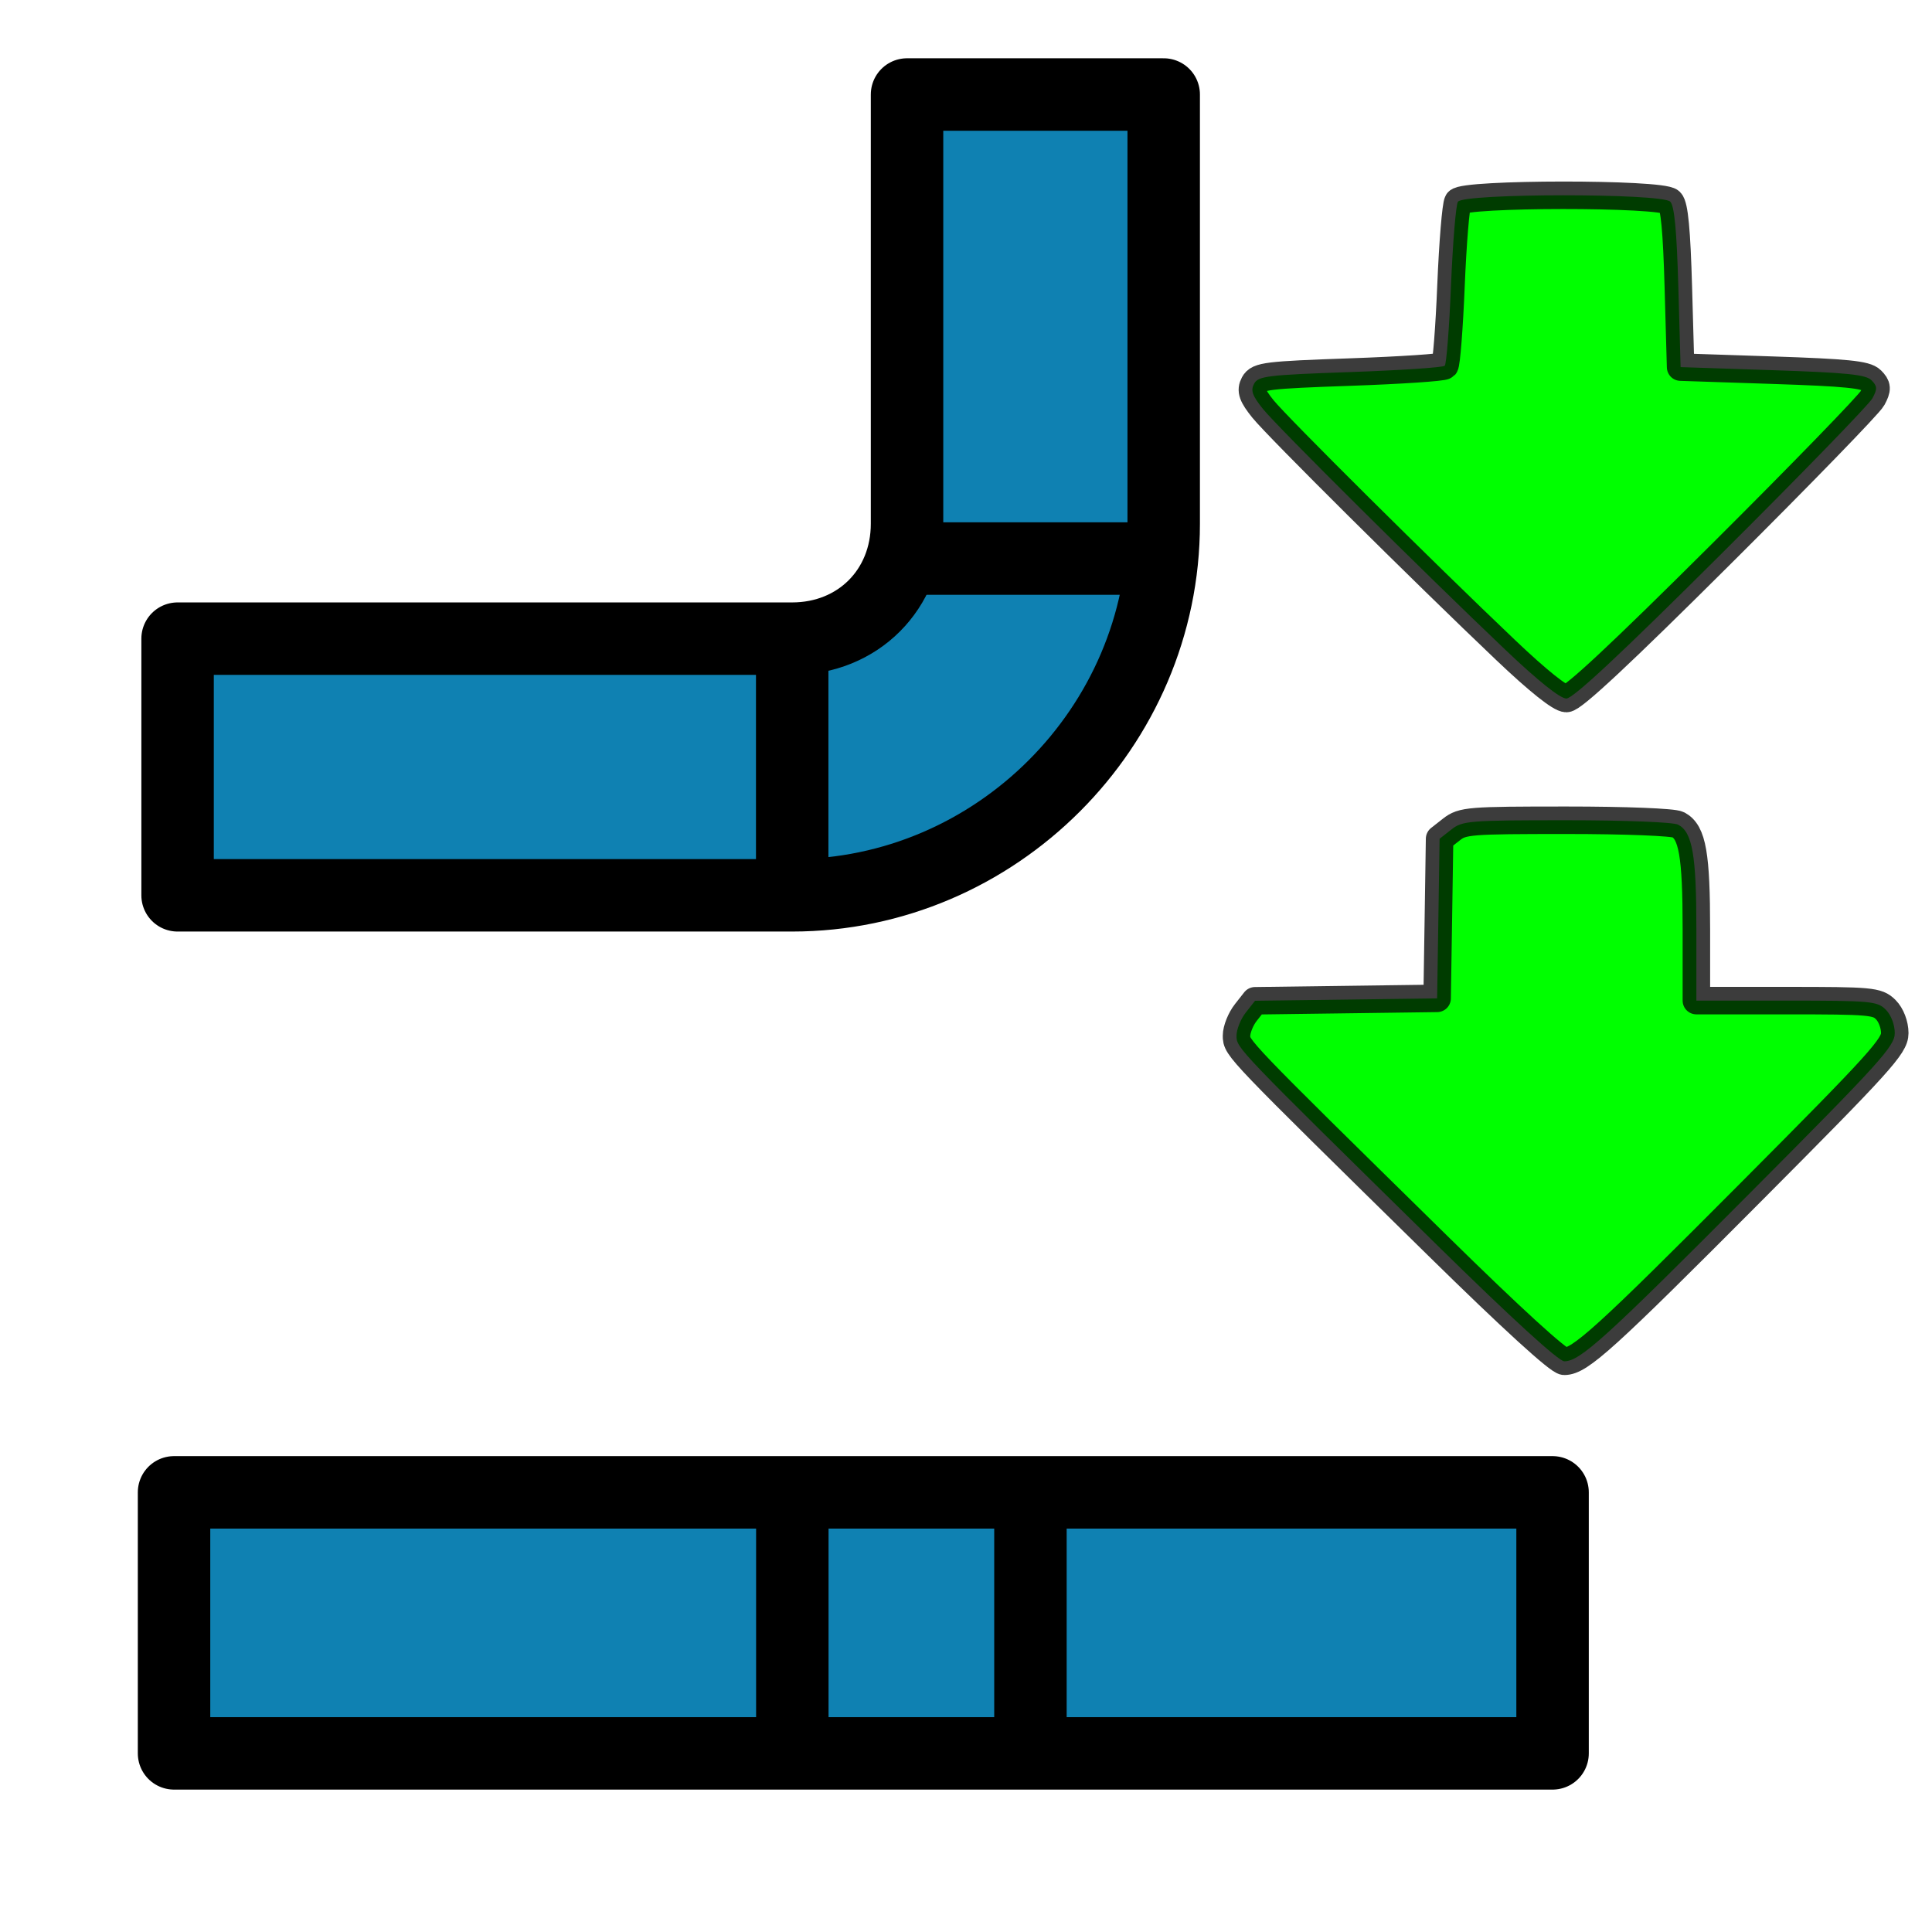
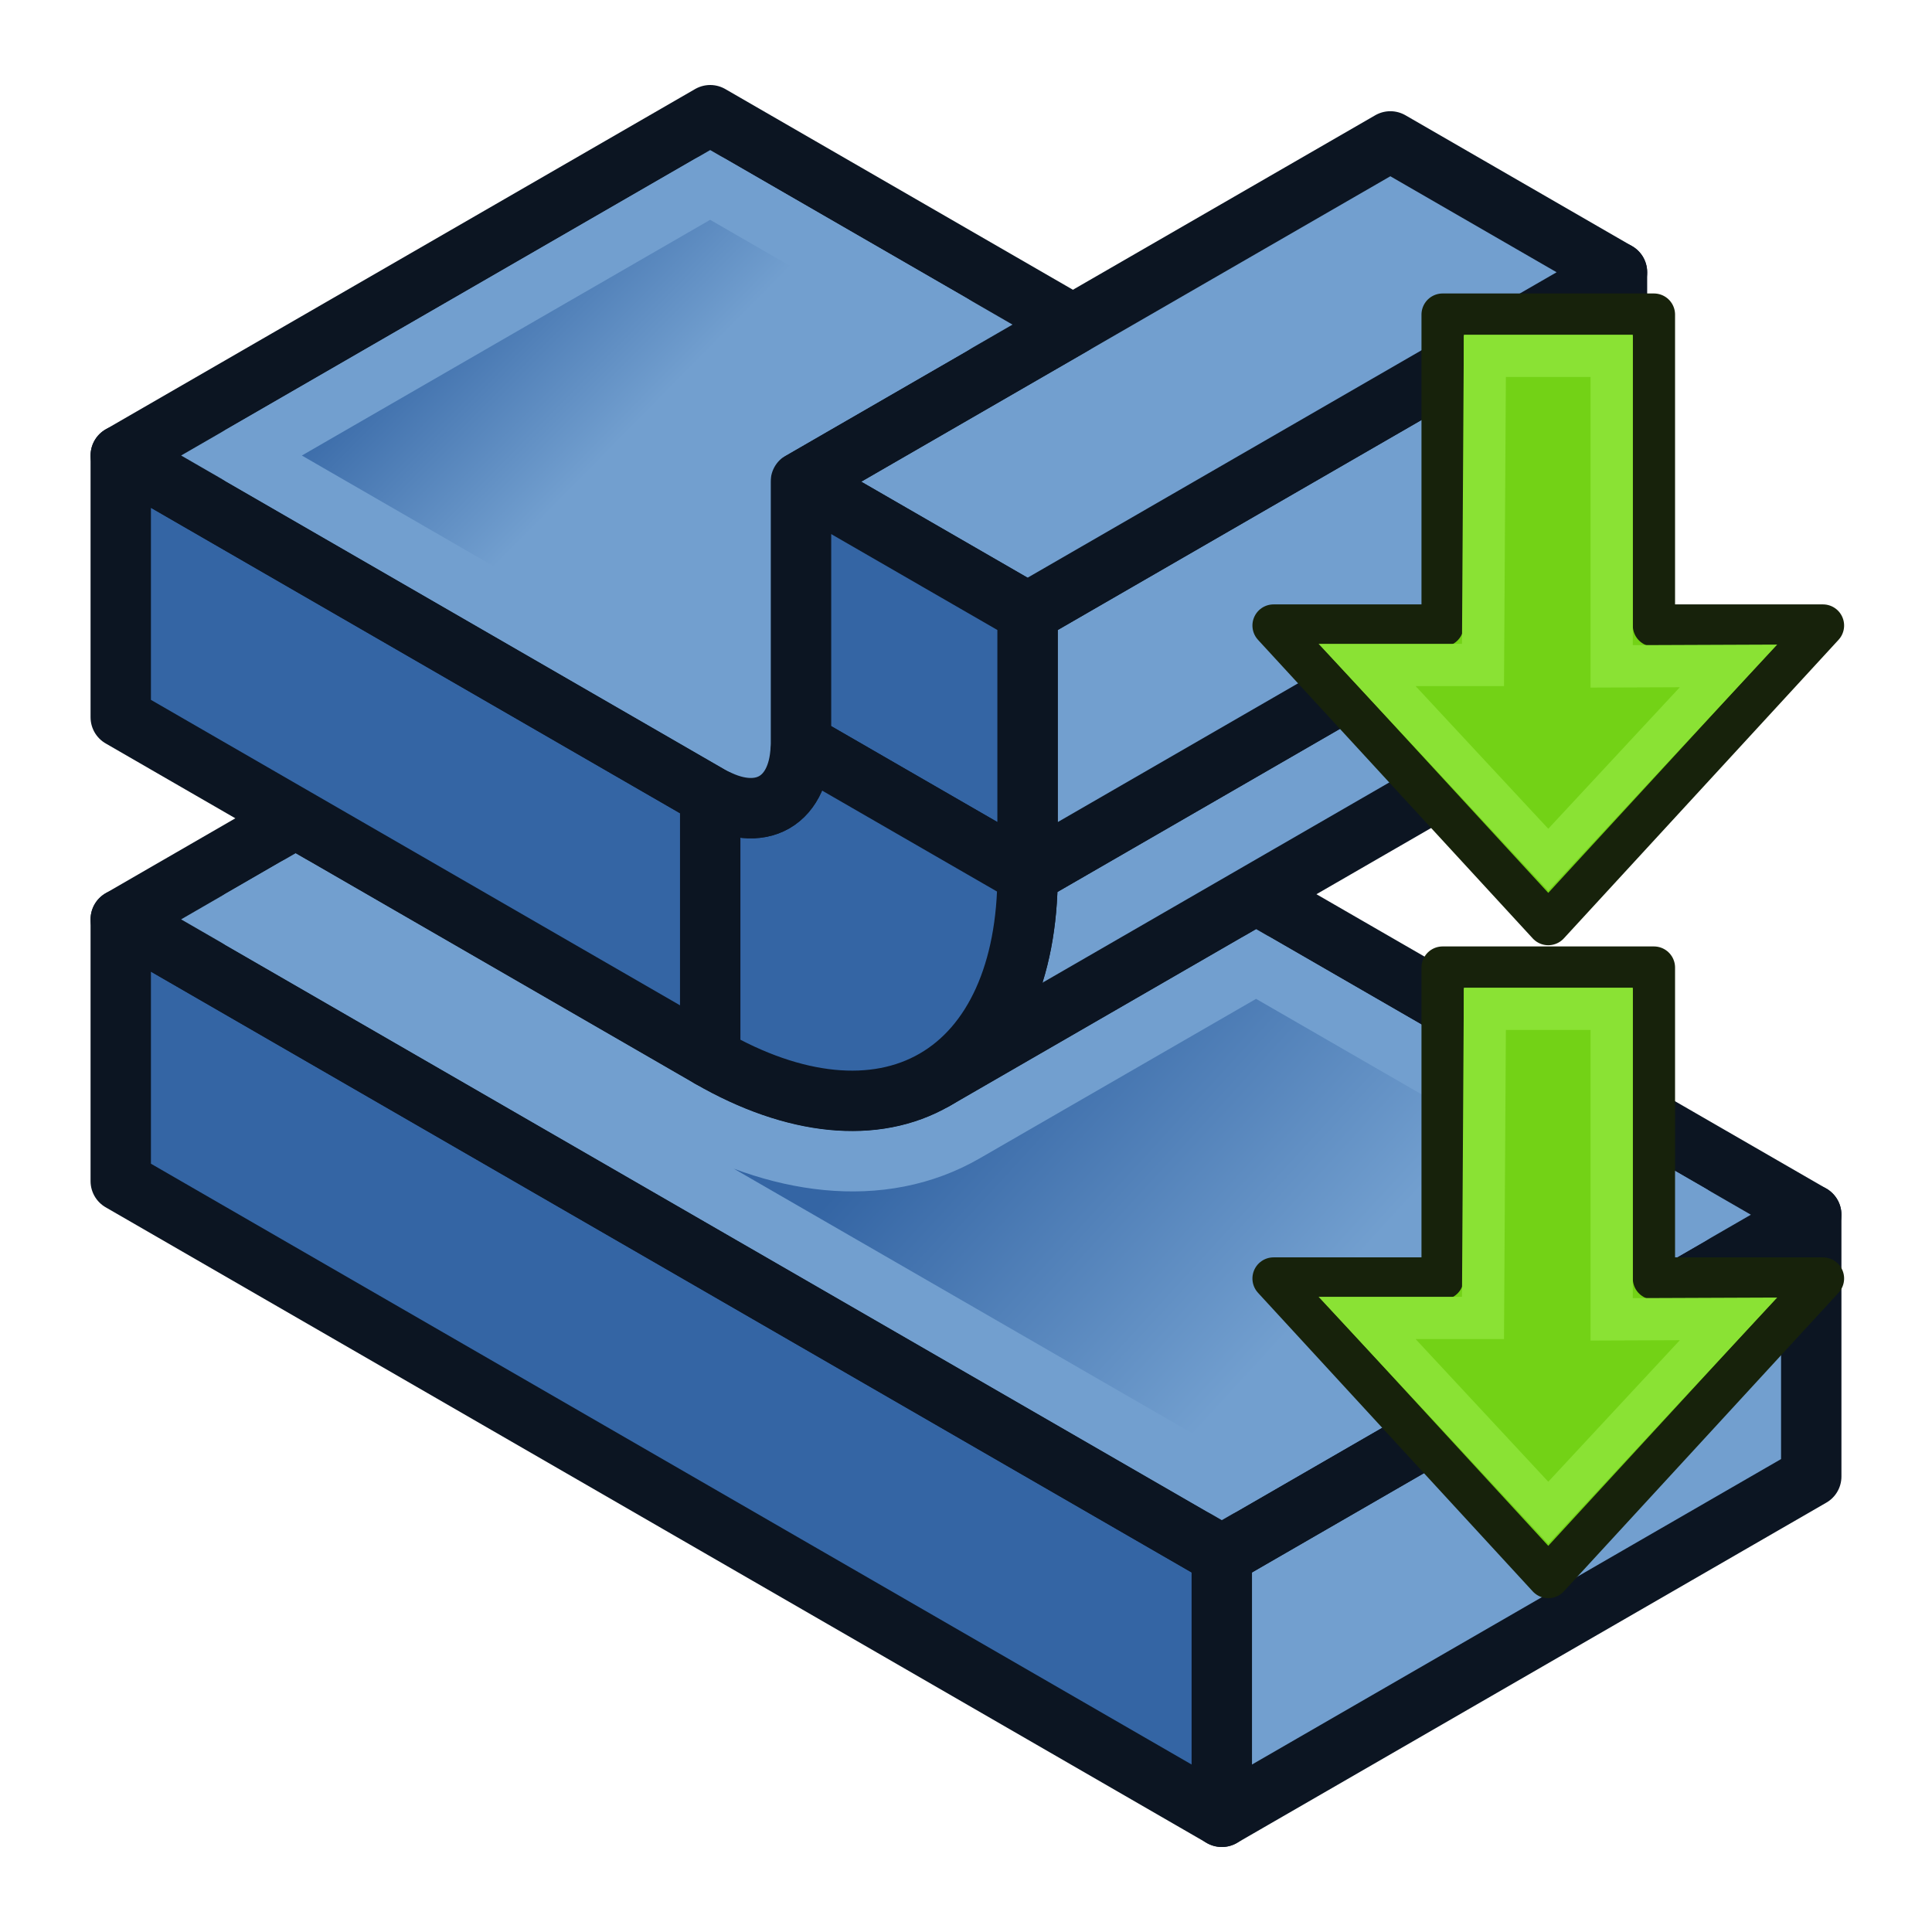
- <svg xmlns="http://www.w3.org/2000/svg" xmlns:xlink="http://www.w3.org/1999/xlink" width="48" height="48" viewBox="0 0 48 48" id="svg2" version="1.1">
-   <defs id="defs4">
-     <marker style="overflow:visible" id="Arrow1Lstart" refX="0" refY="0" orient="auto">
-       <path transform="matrix(0.8,0,0,0.8,10,0)" style="fill-rule:evenodd;stroke:#000000;stroke-width:1pt" d="M 0,0 5,-5 -12.5,0 5,5 0,0 Z" id="path3760" />
-     </marker>
-     <linearGradient id="linearGradient7597">
-       <stop id="stop7599" offset="0" style="stop-color:#000003;stop-opacity:1;" />
-       <stop id="stop7601" offset="1" style="stop-color:#000003;stop-opacity:0;" />
+ <svg xmlns="http://www.w3.org/2000/svg" xmlns:xlink="http://www.w3.org/1999/xlink" width="64" height="64" id="svg2869" version="1.1" viewBox="0 0 64 64">
+   <defs id="defs2871">
+     <linearGradient id="linearGradient5">
+       <stop style="stop-color:#ef2929;stop-opacity:1;" offset="0" id="stop19" />
+       <stop style="stop-color:#ef2929;stop-opacity:0;" offset="1" id="stop20" />
    </linearGradient>
-     <marker style="overflow:visible" id="Arrow1Lstart-0" refX="0" refY="0" orient="auto">
-       <path transform="matrix(0.8,0,0,0.8,10,0)" style="fill-rule:evenodd;stroke:#000000;stroke-width:1pt" d="M 0,0 5,-5 -12.5,0 5,5 0,0 Z" id="path3995" />
-     </marker>
-     <marker style="overflow:visible" id="Arrow1Send" refX="0" refY="0" orient="auto">
-       <path transform="matrix(-0.2,0,0,-0.2,-1.2,0)" style="fill-rule:evenodd;stroke:#000000;stroke-width:1pt" d="M 0,0 5,-5 -12.5,0 5,5 0,0 Z" id="path4010" />
-     </marker>
-     <marker style="overflow:visible" id="Arrow1Sstart" refX="0" refY="0" orient="auto">
-       <path transform="matrix(0.2,0,0,0.2,1.2,0)" style="fill-rule:evenodd;stroke:#000000;stroke-width:1pt" d="M 0,0 5,-5 -12.5,0 5,5 0,0 Z" id="path4007" />
-     </marker>
-     <marker style="overflow:visible" id="Arrow2Sstart" refX="0" refY="0" orient="auto">
-       <path transform="matrix(0.3,0,0,0.3,-0.69,0)" d="M 8.719,4.034 -2.207,0.016 8.719,-4.002 c -1.745,2.372 -1.735,5.617 -6e-7,8.035 z" style="fill-rule:evenodd;stroke-width:0.625;stroke-linejoin:round" id="path4025" />
-     </marker>
-     <marker style="overflow:visible" id="TriangleOutL" refX="0" refY="0" orient="auto">
-       <path transform="scale(0.8,0.8)" style="fill-rule:evenodd;stroke:#000000;stroke-width:1pt" d="m 5.77,0 -8.65,5 0,-10 8.65,5 z" id="path4137" />
-     </marker>
-     <marker style="overflow:visible" id="DiamondLend" refX="0" refY="0" orient="auto">
-       <path transform="matrix(0.8,0,0,0.8,-5.6,0)" style="fill-rule:evenodd;stroke:#000000;stroke-width:1pt" d="M 0,-7.071 -7.071,0 0,7.071 7.071,0 0,-7.071 Z" id="path4092" />
-     </marker>
-     <marker style="overflow:visible" id="DiamondLstart" refX="0" refY="0" orient="auto">
-       <path transform="matrix(0.8,0,0,0.8,5.6,0)" style="fill-rule:evenodd;stroke:#000000;stroke-width:1pt" d="M 0,-7.071 -7.071,0 0,7.071 7.071,0 0,-7.071 Z" id="path4083" />
-     </marker>
-     <marker style="overflow:visible" id="Arrow1Lend" refX="0" refY="0" orient="auto">
-       <path transform="matrix(-0.8,0,0,-0.8,-10,0)" style="fill-rule:evenodd;stroke:#000000;stroke-width:1pt" d="M 0,0 5,-5 -12.5,0 5,5 0,0 Z" id="path3998" />
-     </marker>
-     <linearGradient id="linearGradient3893">
-       <stop id="stop3895" offset="0" style="stop-color:#ffffff;stop-opacity:1;" />
-       <stop id="stop3897" offset="1" style="stop-color:#ffffff;stop-opacity:0;" />
+     <linearGradient id="swatch18">
+       <stop style="stop-color:#ef2929;stop-opacity:1;" offset="0" id="stop18" />
    </linearGradient>
-     <linearGradient gradientUnits="userSpaceOnUse" y2="22.299" x2="34.136" y1="22.299" x1="15.715" id="linearGradient7603" xlink:href="#linearGradient7597" />
-     <linearGradient gradientUnits="userSpaceOnUse" y2="22.299" x2="34.136" y1="22.299" x1="15.715" id="linearGradient4312" xlink:href="#linearGradient7597" />
-     <linearGradient id="linearGradient3847">
-       <stop id="stop3849" offset="0" style="stop-color:#ffffff;stop-opacity:1;" />
-       <stop id="stop3851" offset="1" style="stop-color:#feffc3;stop-opacity:0.992;" />
+     <linearGradient id="swatch15">
+       <stop style="stop-color:#3d0000;stop-opacity:1;" offset="0" id="stop15" />
    </linearGradient>
-     <linearGradient id="linearGradient3831">
-       <stop id="stop3833" offset="0" style="stop-color:#ffffff;stop-opacity:1;" />
-       <stop id="stop3835" offset="1" style="stop-color:#fbffa7;stop-opacity:1;" />
+     <linearGradient id="linearGradient5-1">
+       <stop style="stop-color:#ef2929;stop-opacity:1;" offset="0" id="stop5" />
+       <stop style="stop-color:#ef2929;stop-opacity:0;" offset="1" id="stop6" />
    </linearGradient>
-     <marker style="overflow:visible" id="Arrow1Lstart-6" refX="0" refY="0" orient="auto">
-       <path transform="matrix(0.8,0,0,0.8,10,0)" style="fill-rule:evenodd;stroke:#000000;stroke-width:1pt" d="M 0,0 5,-5 -12.5,0 5,5 0,0 Z" id="path3995-0" />
-     </marker>
-     <marker style="overflow:visible" id="Arrow1Send-5" refX="0" refY="0" orient="auto">
-       <path transform="matrix(-0.2,0,0,-0.2,-1.2,0)" style="fill-rule:evenodd;stroke:#000000;stroke-width:1pt" d="M 0,0 5,-5 -12.5,0 5,5 0,0 Z" id="path4010-6" />
-     </marker>
-     <marker style="overflow:visible" id="Arrow1Sstart-9" refX="0" refY="0" orient="auto">
-       <path transform="matrix(0.2,0,0,0.2,1.2,0)" style="fill-rule:evenodd;stroke:#000000;stroke-width:1pt" d="M 0,0 5,-5 -12.5,0 5,5 0,0 Z" id="path4007-6" />
-     </marker>
-     <marker style="overflow:visible" id="Arrow2Sstart-3" refX="0" refY="0" orient="auto">
-       <path transform="matrix(0.3,0,0,0.3,-0.69,0)" d="M 8.719,4.034 -2.207,0.016 8.719,-4.002 c -1.745,2.372 -1.735,5.617 -6e-7,8.035 z" style="fill-rule:evenodd;stroke-width:0.625;stroke-linejoin:round" id="path4025-0" />
-     </marker>
-     <marker style="overflow:visible" id="TriangleOutL-8" refX="0" refY="0" orient="auto">
-       <path transform="scale(0.8,0.8)" style="fill-rule:evenodd;stroke:#000000;stroke-width:1pt" d="m 5.77,0 -8.65,5 0,-10 8.65,5 z" id="path4137-5" />
-     </marker>
-     <marker style="overflow:visible" id="DiamondLend-2" refX="0" refY="0" orient="auto">
-       <path transform="matrix(0.8,0,0,0.8,-5.6,0)" style="fill-rule:evenodd;stroke:#000000;stroke-width:1pt" d="M 0,-7.071 -7.071,0 0,7.071 7.071,0 0,-7.071 Z" id="path4092-1" />
-     </marker>
-     <marker style="overflow:visible" id="DiamondLstart-2" refX="0" refY="0" orient="auto">
-       <path transform="matrix(0.8,0,0,0.8,5.6,0)" style="fill-rule:evenodd;stroke:#000000;stroke-width:1pt" d="M 0,-7.071 -7.071,0 0,7.071 7.071,0 0,-7.071 Z" id="path4083-6" />
-     </marker>
-     <marker style="overflow:visible" id="Arrow1Lend-1" refX="0" refY="0" orient="auto">
-       <path transform="matrix(-0.8,0,0,-0.8,-10,0)" style="fill-rule:evenodd;stroke:#000000;stroke-width:1pt" d="M 0,0 5,-5 -12.5,0 5,5 0,0 Z" id="path3998-3" />
-     </marker>
-     <linearGradient gradientUnits="userSpaceOnUse" y2="22.299" x2="34.136" y1="22.299" x1="15.715" id="linearGradient4383" xlink:href="#linearGradient7597" />
-     <linearGradient gradientUnits="userSpaceOnUse" y2="16.598" x2="32.01" y1="16.598" x1="0.03" id="linearGradient3853" xlink:href="#linearGradient3847" />
-     <marker style="overflow:visible" id="Arrow1Lstart-8" refX="0" refY="0" orient="auto">
-       <path transform="matrix(0.8,0,0,0.8,10,0)" style="fill-rule:evenodd;stroke:#000000;stroke-width:1pt" d="M 0,0 5,-5 -12.5,0 5,5 0,0 Z" id="path3995-4" />
-     </marker>
-     <marker style="overflow:visible" id="Arrow1Send-1" refX="0" refY="0" orient="auto">
-       <path transform="matrix(-0.2,0,0,-0.2,-1.2,0)" style="fill-rule:evenodd;stroke:#000000;stroke-width:1pt" d="M 0,0 5,-5 -12.5,0 5,5 0,0 Z" id="path4010-5" />
-     </marker>
-     <marker style="overflow:visible" id="Arrow1Sstart-4" refX="0" refY="0" orient="auto">
-       <path transform="matrix(0.2,0,0,0.2,1.2,0)" style="fill-rule:evenodd;stroke:#000000;stroke-width:1pt" d="M 0,0 5,-5 -12.5,0 5,5 0,0 Z" id="path4007-2" />
-     </marker>
-     <marker style="overflow:visible" id="Arrow2Sstart-1" refX="0" refY="0" orient="auto">
-       <path transform="matrix(0.3,0,0,0.3,-0.69,0)" d="M 8.719,4.034 -2.207,0.016 8.719,-4.002 c -1.745,2.372 -1.735,5.617 -6e-7,8.035 z" style="fill-rule:evenodd;stroke-width:0.625;stroke-linejoin:round" id="path4025-9" />
-     </marker>
-     <marker style="overflow:visible" id="TriangleOutL-9" refX="0" refY="0" orient="auto">
-       <path transform="scale(0.8,0.8)" style="fill-rule:evenodd;stroke:#000000;stroke-width:1pt" d="m 5.77,0 -8.65,5 0,-10 8.65,5 z" id="path4137-7" />
-     </marker>
-     <marker style="overflow:visible" id="DiamondLend-27" refX="0" refY="0" orient="auto">
-       <path transform="matrix(0.8,0,0,0.8,-5.6,0)" style="fill-rule:evenodd;stroke:#000000;stroke-width:1pt" d="M 0,-7.071 -7.071,0 0,7.071 7.071,0 0,-7.071 Z" id="path4092-14" />
-     </marker>
-     <marker style="overflow:visible" id="DiamondLstart-7" refX="0" refY="0" orient="auto">
-       <path transform="matrix(0.8,0,0,0.8,5.6,0)" style="fill-rule:evenodd;stroke:#000000;stroke-width:1pt" d="M 0,-7.071 -7.071,0 0,7.071 7.071,0 0,-7.071 Z" id="path4083-3" />
-     </marker>
-     <marker style="overflow:visible" id="Arrow1Lend-2" refX="0" refY="0" orient="auto">
-       <path transform="matrix(-0.8,0,0,-0.8,-10,0)" style="fill-rule:evenodd;stroke:#000000;stroke-width:1pt" d="M 0,0 5,-5 -12.5,0 5,5 0,0 Z" id="path3998-8" />
-     </marker>
-     <linearGradient gradientUnits="userSpaceOnUse" y2="22.299" x2="34.136" y1="22.299" x1="15.715" id="linearGradient4542" xlink:href="#linearGradient7597" />
-     <marker style="overflow:visible" id="Arrow1Lstart-2" refX="0" refY="0" orient="auto">
-       <path transform="matrix(0.8,0,0,0.8,10,0)" style="fill-rule:evenodd;stroke:#000000;stroke-width:1pt" d="M 0,0 5,-5 -12.5,0 5,5 0,0 Z" id="path3760-9" />
-     </marker>
-     <marker style="overflow:visible" id="Arrow1Lstart-1" refX="0" refY="0" orient="auto">
-       <path transform="matrix(0.8,0,0,0.8,10,0)" style="fill-rule:evenodd;stroke:#000000;stroke-width:1pt" d="M 0,0 5,-5 -12.5,0 5,5 0,0 Z" id="path3995-5" />
-     </marker>
-     <marker style="overflow:visible" id="Arrow1Send-6" refX="0" refY="0" orient="auto">
-       <path transform="matrix(-0.2,0,0,-0.2,-1.2,0)" style="fill-rule:evenodd;stroke:#000000;stroke-width:1pt" d="M 0,0 5,-5 -12.5,0 5,5 0,0 Z" id="path4010-0" />
-     </marker>
-     <marker style="overflow:visible" id="Arrow1Sstart-8" refX="0" refY="0" orient="auto">
-       <path transform="matrix(0.2,0,0,0.2,1.2,0)" style="fill-rule:evenodd;stroke:#000000;stroke-width:1pt" d="M 0,0 5,-5 -12.5,0 5,5 0,0 Z" id="path4007-3" />
-     </marker>
-     <marker style="overflow:visible" id="Arrow2Sstart-2" refX="0" refY="0" orient="auto">
-       <path transform="matrix(0.3,0,0,0.3,-0.69,0)" d="M 8.719,4.034 -2.207,0.016 8.719,-4.002 c -1.745,2.372 -1.735,5.617 -6e-7,8.035 z" style="fill-rule:evenodd;stroke-width:0.625;stroke-linejoin:round" id="path4025-2" />
-     </marker>
-     <marker style="overflow:visible" id="TriangleOutL-3" refX="0" refY="0" orient="auto">
-       <path transform="scale(0.8,0.8)" style="fill-rule:evenodd;stroke:#000000;stroke-width:1pt" d="m 5.77,0 -8.65,5 0,-10 8.65,5 z" id="path4137-6" />
-     </marker>
-     <marker style="overflow:visible" id="DiamondLend-9" refX="0" refY="0" orient="auto">
-       <path transform="matrix(0.8,0,0,0.8,-5.6,0)" style="fill-rule:evenodd;stroke:#000000;stroke-width:1pt" d="M 0,-7.071 -7.071,0 0,7.071 7.071,0 0,-7.071 Z" id="path4092-8" />
-     </marker>
-     <marker style="overflow:visible" id="DiamondLstart-5" refX="0" refY="0" orient="auto">
-       <path transform="matrix(0.8,0,0,0.8,5.6,0)" style="fill-rule:evenodd;stroke:#000000;stroke-width:1pt" d="M 0,-7.071 -7.071,0 0,7.071 7.071,0 0,-7.071 Z" id="path4083-4" />
-     </marker>
-     <marker style="overflow:visible" id="Arrow1Lend-5" refX="0" refY="0" orient="auto">
-       <path transform="matrix(-0.8,0,0,-0.8,-10,0)" style="fill-rule:evenodd;stroke:#000000;stroke-width:1pt" d="M 0,0 5,-5 -12.5,0 5,5 0,0 Z" id="path3998-6" />
-     </marker>
-     <linearGradient gradientUnits="userSpaceOnUse" y2="22.299" x2="34.136" y1="22.299" x1="15.715" id="linearGradient4922" xlink:href="#linearGradient7597" />
-     <marker style="overflow:visible" id="Arrow1Lstart-7" refX="0" refY="0" orient="auto">
-       <path transform="matrix(0.8,0,0,0.8,10,0)" style="fill-rule:evenodd;stroke:#000000;stroke-width:1pt" d="M 0,0 5,-5 -12.5,0 5,5 0,0 Z" id="path3995-6" />
-     </marker>
-     <marker style="overflow:visible" id="Arrow1Send-66" refX="0" refY="0" orient="auto">
-       <path transform="matrix(-0.2,0,0,-0.2,-1.2,0)" style="fill-rule:evenodd;stroke:#000000;stroke-width:1pt" d="M 0,0 5,-5 -12.5,0 5,5 0,0 Z" id="path4010-1" />
-     </marker>
-     <marker style="overflow:visible" id="Arrow1Sstart-92" refX="0" refY="0" orient="auto">
-       <path transform="matrix(0.2,0,0,0.2,1.2,0)" style="fill-rule:evenodd;stroke:#000000;stroke-width:1pt" d="M 0,0 5,-5 -12.5,0 5,5 0,0 Z" id="path4007-0" />
-     </marker>
-     <marker style="overflow:visible" id="Arrow2Sstart-9" refX="0" refY="0" orient="auto">
-       <path transform="matrix(0.3,0,0,0.3,-0.69,0)" d="M 8.719,4.034 -2.207,0.016 8.719,-4.002 c -1.745,2.372 -1.735,5.617 -6e-7,8.035 z" style="fill-rule:evenodd;stroke-width:0.625;stroke-linejoin:round" id="path4025-4" />
-     </marker>
-     <marker style="overflow:visible" id="TriangleOutL-6" refX="0" refY="0" orient="auto">
-       <path transform="scale(0.8,0.8)" style="fill-rule:evenodd;stroke:#000000;stroke-width:1pt" d="m 5.77,0 -8.65,5 0,-10 8.65,5 z" id="path4137-0" />
-     </marker>
-     <marker style="overflow:visible" id="DiamondLend-0" refX="0" refY="0" orient="auto">
-       <path transform="matrix(0.8,0,0,0.8,-5.6,0)" style="fill-rule:evenodd;stroke:#000000;stroke-width:1pt" d="M 0,-7.071 -7.071,0 0,7.071 7.071,0 0,-7.071 Z" id="path4092-0" />
-     </marker>
-     <marker style="overflow:visible" id="DiamondLstart-54" refX="0" refY="0" orient="auto">
-       <path transform="matrix(0.8,0,0,0.8,5.6,0)" style="fill-rule:evenodd;stroke:#000000;stroke-width:1pt" d="M 0,-7.071 -7.071,0 0,7.071 7.071,0 0,-7.071 Z" id="path4083-9" />
-     </marker>
-     <marker style="overflow:visible" id="Arrow1Lend-3" refX="0" refY="0" orient="auto">
-       <path transform="matrix(-0.8,0,0,-0.8,-10,0)" style="fill-rule:evenodd;stroke:#000000;stroke-width:1pt" d="M 0,0 5,-5 -12.5,0 5,5 0,0 Z" id="path3998-5" />
-     </marker>
-     <linearGradient gradientUnits="userSpaceOnUse" y2="22.299" x2="34.136" y1="22.299" x1="15.715" id="linearGradient5213" xlink:href="#linearGradient7597" />
+     <linearGradient id="linearGradient3836-9">
+       <stop style="stop-color:#a40000;stop-opacity:1" offset="0" id="stop3838-8" />
+       <stop style="stop-color:#ef2929;stop-opacity:1" offset="1" id="stop3840-1" />
+     </linearGradient>
+     <linearGradient id="linearGradient3836-9-3">
+       <stop style="stop-color:#a40000;stop-opacity:1" offset="0" id="stop3838-8-5" />
+       <stop style="stop-color:#ef2929;stop-opacity:1" offset="1" id="stop3840-1-6" />
+     </linearGradient>
+     <linearGradient y2="5" x2="-22" y1="18" x1="-18" gradientUnits="userSpaceOnUse" id="linearGradient3082" xlink:href="#linearGradient3836-9-3" />
+     <linearGradient id="linearGradient3836-9-7">
+       <stop style="stop-color:#a40000;stop-opacity:1" offset="0" id="stop3838-8-0" />
+       <stop style="stop-color:#ef2929;stop-opacity:1" offset="1" id="stop3840-1-9" />
+     </linearGradient>
+     <linearGradient y2="5" x2="-22" y1="18" x1="-18" gradientUnits="userSpaceOnUse" id="linearGradient3082-3" xlink:href="#linearGradient3836-9-7" />
+     <linearGradient xlink:href="#linearGradient3836-9-3" id="linearGradient3801-1-3" gradientUnits="userSpaceOnUse" x1="-18" y1="18" x2="-22" y2="5" gradientTransform="matrix(0.7634244,0,0,0.7575042,-4.596389,2.752564)" />
+     <linearGradient xlink:href="#linearGradient3836-9-3" id="linearGradient3801-1-3-2" gradientUnits="userSpaceOnUse" x1="-18" y1="18" x2="-22" y2="5" gradientTransform="matrix(0.849567,0,0,0.8430139,-2.927337,1.779038)" />
+     <linearGradient xlink:href="#linearGradient3838" id="linearGradient3844" x1="36" y1="1039.362" x2="32" y2="1003.362" gradientUnits="userSpaceOnUse" gradientTransform="translate(2.0563921e-6,-988.3622)" />
+     <linearGradient id="linearGradient3838">
+       <stop style="stop-color:#d3d7cf;stop-opacity:1;" offset="0" id="stop3840" />
+       <stop style="stop-color:#ffffff;stop-opacity:1;" offset="1" id="stop3842" />
+     </linearGradient>
+     <linearGradient xlink:href="#linearGradient3830" id="linearGradient3836" x1="36" y1="1037.362" x2="32" y2="1005.362" gradientUnits="userSpaceOnUse" gradientTransform="translate(2.0563921e-6,-988.3622)" />
+     <linearGradient id="linearGradient3830">
+       <stop style="stop-color:#ffffff;stop-opacity:1;" offset="0" id="stop3832" />
+       <stop style="stop-color:#d3d7cf;stop-opacity:1;" offset="1" id="stop3834" />
+     </linearGradient>
+     <linearGradient x1="10.504" y1="16.487" x2="5.935" y2="1.636" id="linearGradient-1" gradientTransform="scale(0.9999902,1.00001)" gradientUnits="userSpaceOnUse">
+       <stop stop-color="#A40000" offset="0%" id="stop6-9" />
+       <stop stop-color="#EF2929" offset="100%" id="stop8" />
+     </linearGradient>
+     <linearGradient xlink:href="#linearGradient3815" id="linearGradient3856" gradientUnits="userSpaceOnUse" x1="80" y1="58" x2="79" y2="42" />
+     <linearGradient id="linearGradient3815">
+       <stop style="stop-color:#3465a4;stop-opacity:1" offset="0" id="stop3817" />
+       <stop style="stop-color:#729fcf;stop-opacity:1" offset="1" id="stop3819" />
+     </linearGradient>
+     <linearGradient xlink:href="#linearGradient3841" id="linearGradient3858" gradientUnits="userSpaceOnUse" x1="109" y1="51" x2="105" y2="38" />
+     <linearGradient id="linearGradient3841">
+       <stop style="stop-color:#204a87;stop-opacity:1" offset="0" id="stop3843" />
+       <stop style="stop-color:#3465a4;stop-opacity:1" offset="1" id="stop3845" />
+     </linearGradient>
+     <linearGradient y2="5" x2="-22" y1="18" x1="-18" gradientTransform="matrix(0.7711485,0,0,0.7711394,-4.409097,2.585905)" gradientUnits="userSpaceOnUse" id="linearGradient3898" xlink:href="#linearGradient3836-9-3" />
+     <linearGradient xlink:href="#linearGradient3815" id="linearGradient3978" gradientUnits="userSpaceOnUse" x1="-15" y1="37" x2="-19" y2="37" gradientTransform="rotate(135.1886,5.742691,37.96903)" />
+     <linearGradient xlink:href="#linearGradient17" id="linearGradient3898-0" x1="37.429" y1="41.591" x2="24.483" y2="4.91" gradientUnits="userSpaceOnUse" />
+     <linearGradient id="linearGradient17">
+       <stop style="stop-color:#ffffff;stop-opacity:1;" offset="0" id="stop16" />
+       <stop style="stop-color:#ffffff;stop-opacity:0" offset="1" id="stop17" />
+     </linearGradient>
+     <linearGradient xlink:href="#linearGradient17" id="linearGradient3856-9" x1="22.843" y1="4.824" x2="30.784" y2="28.645" gradientUnits="userSpaceOnUse" />
+     <linearGradient id="linearGradient2">
+       <stop style="stop-color:#73d216;stop-opacity:1;" offset="0" id="stop1" />
+       <stop style="stop-color:#8ae234;stop-opacity:1;" offset="1" id="stop2" />
+     </linearGradient>
+     <linearGradient xlink:href="#linearGradient3815" id="linearGradient263" x1="13.763" y1="9.453" x2="19.771" y2="15.38" gradientUnits="userSpaceOnUse" />
+     <linearGradient xlink:href="#linearGradient3815" id="linearGradient265" x1="32.92" y1="33.77" x2="43.405" y2="43.405" gradientUnits="userSpaceOnUse" />
+     <radialGradient xlink:href="#linearGradient2091" id="radialGradient1503" gradientUnits="userSpaceOnUse" gradientTransform="matrix(1,0,0,0.536723,0,16.87306)" cx="24.837" cy="36.421" fx="24.837" fy="36.421" r="15.645" />
+     <linearGradient id="linearGradient2091">
+       <stop style="stop-color:#000000;stop-opacity:1;" offset="0" id="stop2093" />
+       <stop style="stop-color:#000000;stop-opacity:0;" offset="1" id="stop2095" />
+     </linearGradient>
+     <linearGradient xlink:href="#linearGradient2831" id="linearGradient3" gradientUnits="userSpaceOnUse" gradientTransform="matrix(1.370336,0,0,1.358911,0.02150968,-18.21492)" x1="13.479" y1="10.612" x2="15.419" y2="19.115" />
+     <linearGradient id="linearGradient2831">
+       <stop style="stop-color:#3465a4;stop-opacity:1;" offset="0" id="stop2833" />
+       <stop id="stop2855" offset="0.333" style="stop-color:#5b86be;stop-opacity:1;" />
+       <stop style="stop-color:#83a8d8;stop-opacity:0;" offset="1" id="stop2835" />
+     </linearGradient>
+     <linearGradient xlink:href="#linearGradient38" id="linearGradient4" gradientUnits="userSpaceOnUse" gradientTransform="matrix(-1.370336,0,0,-1.358911,64.51294,44.46487)" x1="37.128" y1="29.73" x2="37.065" y2="26.194" />
+     <linearGradient id="linearGradient38">
+       <stop style="stop-color:#3465a4;stop-opacity:1;" offset="0" id="stop38" />
+       <stop style="stop-color:#3465a4;stop-opacity:0;" offset="1" id="stop39" />
+     </linearGradient>
+     <linearGradient xlink:href="#linearGradient3063" id="linearGradient5-2" gradientUnits="userSpaceOnUse" x1="42.703" y1="20.547" x2="26.606" y2="33.634" />
+     <linearGradient id="linearGradient3063">
+       <stop id="stop3065" offset="0" style="stop-color:#729fcf;stop-opacity:1" />
+       <stop id="stop3067" offset="1" style="stop-color:#204a87;stop-opacity:1" />
+     </linearGradient>
+     <linearGradient xlink:href="#linearGradient3057" id="linearGradient3034" gradientUnits="userSpaceOnUse" x1="41.792" y1="20.135" x2="23.706" y2="34.083" />
+     <linearGradient id="linearGradient3057">
+       <stop style="stop-color:#729fcf" offset="0" id="stop3059" />
+       <stop style="stop-color:#3465a4;stop-opacity:1" offset="1" id="stop3061" />
+     </linearGradient>
+     <linearGradient xlink:href="#linearGradient3057" id="linearGradient3034-4" gradientUnits="userSpaceOnUse" x1="26.222" y1="31.126" x2="46.731" y2="21.766" />
  </defs>
-   <g id="layer1" transform="translate(0,-1004.362)">
-     <path style="color:#000000;font-style:normal;font-variant:normal;font-weight:normal;font-stretch:normal;font-size:medium;line-height:normal;font-family:sans-serif;text-indent:0;text-align:start;text-decoration:none;text-decoration-line:none;text-decoration-style:solid;text-decoration-color:#000000;letter-spacing:normal;word-spacing:normal;text-transform:none;direction:ltr;block-progression:tb;writing-mode:lr-tb;baseline-shift:baseline;text-anchor:start;white-space:normal;clip-rule:nonzero;display:inline;overflow:visible;visibility:visible;opacity:1;isolation:auto;mix-blend-mode:normal;color-interpolation:sRGB;color-interpolation-filters:linearRGB;solid-color:#000000;solid-opacity:1;fill:#0079ad;fill-opacity:0.941;fill-rule:evenodd;stroke:#000000;stroke-width:1.8;stroke-linecap:square;stroke-linejoin:round;stroke-miterlimit:4;stroke-dasharray:none;stroke-dashoffset:0;stroke-opacity:1;color-rendering:auto;image-rendering:auto;shape-rendering:auto;text-rendering:auto;enable-background:accumulate" d="m 4.412,1026.606 3.188,0 12.079,0 c 5.06,0 9.233,-4.173 9.233,-9.233 l 0,-7.475 0,-3.188 -6.377,0 0,3.188 0,7.475 c 0,1.637 -1.219,2.856 -2.856,2.856 l -12.079,0 -3.188,0 0,6.377 z" id="rect5477" />
-     <path style="opacity:1;fill:none;fill-opacity:1;fill-rule:evenodd;stroke:#000000;stroke-width:1.8;stroke-linecap:square;stroke-linejoin:round;stroke-miterlimit:4;stroke-dasharray:none;stroke-dashoffset:0;stroke-opacity:1" d="m 28.388,1018.239 -5.402,0" id="path5482" />
-     <path style="opacity:1;fill:none;fill-opacity:1;fill-rule:evenodd;stroke:#000000;stroke-width:1.8;stroke-linecap:square;stroke-linejoin:round;stroke-miterlimit:4;stroke-dasharray:none;stroke-dashoffset:0;stroke-opacity:1" d="m 19.682,1026.008 0,-5.179" id="path5484" />
-     <rect style="opacity:1;fill:#0079ad;fill-opacity:0.941;fill-rule:evenodd;stroke:#000000;stroke-width:1.8;stroke-linecap:round;stroke-linejoin:round;stroke-miterlimit:4;stroke-dasharray:none;stroke-dashoffset:0;stroke-opacity:1" id="rect4259" width="34.249" height="6.485" x="4.324" y="1041.439" ry="0" />
-     <path style="opacity:1;fill:none;fill-opacity:1;fill-rule:evenodd;stroke:#000000;stroke-width:1.8;stroke-linecap:square;stroke-linejoin:round;stroke-miterlimit:4;stroke-dasharray:none;stroke-dashoffset:0;stroke-opacity:1" d="m 19.685,1047.442 0,-5.179" id="path5484-6" />
-     <path style="opacity:1;fill:none;fill-opacity:1;fill-rule:evenodd;stroke:#000000;stroke-width:1.8;stroke-linecap:square;stroke-linejoin:round;stroke-miterlimit:4;stroke-dasharray:none;stroke-dashoffset:0;stroke-opacity:1" d="m 25.601,1047.214 0,-5.179" id="path5484-1" />
-     <path style="fill:#00ff00;fill-opacity:1;stroke:#000000;stroke-width:0.683;stroke-linejoin:round;stroke-miterlimit:10;stroke-dasharray:none;stroke-opacity:0.762" d="M 35.718,30.948 C 30.711,26.03 30.721,26.04 30.721,25.732 30.721,25.577 30.824,25.318 30.951,25.157 L 31.181,24.864 33.443,24.834 35.705,24.804 35.736,22.821 35.766,20.839 36.059,20.609 C 36.335,20.392 36.498,20.379 38.92,20.379 40.382,20.379 41.577,20.426 41.694,20.489 42.048,20.678 42.146,21.241 42.146,23.084 V 24.86 H 44.387 C 46.478,24.86 46.642,24.874 46.851,25.084 46.982,25.215 47.075,25.457 47.075,25.668 47.075,25.99 46.707,26.397 43.518,29.6 39.884,33.251 39.256,33.821 38.865,33.821 38.725,33.821 37.564,32.762 35.718,30.948 Z" id="path1202" transform="translate(0,1004.362)" />
-     <path style="fill:#00ff00;fill-opacity:1;stroke:#000000;stroke-width:0.683;stroke-linejoin:round;stroke-miterlimit:10;stroke-dasharray:none;stroke-opacity:0.762" d="M 37.414,1020.519 C 35.341,1018.548 31.738,1014.969 31.379,1014.524 31.113,1014.193 31.068,1014.064 31.157,1013.897 31.26,1013.705 31.478,1013.678 33.544,1013.606 34.794,1013.562 35.852,1013.492 35.894,1013.449 35.936,1013.406 36.007,1012.506 36.05,1011.448 36.094,1010.39 36.171,1009.457 36.221,1009.375 36.353,1009.162 41.283,1009.159 41.497,1009.372 41.6,1009.476 41.658,1010.086 41.698,1011.5 L 41.754,1013.483 44.038,1013.559 C 45.877,1013.62 46.356,1013.668 46.495,1013.808 46.642,1013.955 46.646,1014.022 46.521,1014.256 46.44,1014.408 44.75,1016.148 42.765,1018.124 40.269,1020.61 39.083,1021.717 38.916,1021.717 38.762,1021.717 38.215,1021.28 37.414,1020.519 Z" id="path1204" />
+   <g id="layer1">
+     <path d="M 40.474,60.184 V 51.512 L 4,30.455 v 8.672 z" style="fill:#3465a4;fill-rule:evenodd;stroke:#0c1522;stroke-width:2;stroke-linecap:round;stroke-linejoin:round;stroke-dasharray:none;stroke-opacity:1" id="path261" />
+     <path d="M 60,40.239 40.474,51.512 v 8.672 L 60,48.911 Z" style="fill:#729fcf;fill-rule:evenodd;stroke:#0c1522;stroke-width:2;stroke-linecap:round;stroke-linejoin:round;stroke-dasharray:none;stroke-opacity:1" id="path260" />
+     <path d="M 41.609,29.622 30.962,35.769 C 28.99,36.908 26.314,36.644 23.526,35.034 L 9.796,27.107 4,30.455 40.474,51.512 60,40.239 Z" style="fill:#729fcf;fill-rule:evenodd;stroke:#0c1522;stroke-width:2;stroke-linecap:round;stroke-linejoin:round;stroke-dasharray:none;stroke-opacity:1" id="path259" />
+     <path d="m 9.795,29.418 12.73,7.348 c 3.192,1.843 6.657,2.341 9.436,0.736 L 41.609,31.934 56,40.238 40.475,49.201 8,30.455 Z" style="display:inline;fill:url(#linearGradient265);fill-rule:evenodd;stroke:#729fcf;stroke-width:2;stroke-linecap:round;stroke-linejoin:round;stroke-dasharray:none;stroke-opacity:1" id="path263" />
+     <path d="M 53.565,17.691 34.04,28.964 c 0,3.22 -1.106,5.667 -3.078,6.806 L 50.487,24.496 c 1.972,-1.138 3.078,-3.586 3.078,-6.806 z" style="fill:#729fcf;fill-rule:evenodd;stroke:#0c1522;stroke-width:2;stroke-linecap:round;stroke-linejoin:round;stroke-dasharray:none;stroke-opacity:1" id="path258" />
+     <path d="M 53.565,9.019 34.04,20.292 V 28.964 L 53.565,17.691 Z" style="fill:#729fcf;fill-rule:evenodd;stroke:#0c1522;stroke-width:2;stroke-linecap:round;stroke-linejoin:round;stroke-dasharray:none;stroke-opacity:1" id="path257" />
+     <path d="M 35.541,10.754 26.529,15.957 34.04,20.292 53.565,9.019 46.057,4.684 Z" style="fill:#729fcf;fill-rule:evenodd;stroke:#0c1522;stroke-width:2;stroke-linecap:round;stroke-linejoin:round;stroke-dasharray:none;stroke-opacity:1" id="path256" />
+     <path d="m 26.529,24.628 7.51,4.336 V 20.292 L 26.529,15.957 Z" style="fill:#3465a4;fill-rule:evenodd;stroke:#0c1522;stroke-width:2;stroke-linecap:round;stroke-linejoin:round;stroke-dasharray:none;stroke-opacity:1" id="path255" />
+     <path d="m 23.526,26.362 v 8.672 c 2.788,1.61 5.464,1.874 7.436,0.735 1.972,-1.138 3.078,-3.586 3.078,-6.806 L 26.529,24.628 c 0,0.92 -0.315,1.62 -0.878,1.945 -0.563,0.325 -1.328,0.249 -2.125,-0.211 z" style="fill:#3465a4;fill-rule:evenodd;stroke:#0c1522;stroke-width:2;stroke-linecap:round;stroke-linejoin:round;stroke-dasharray:none;stroke-opacity:1" id="path254" />
+     <path d="m 9.796,27.107 13.73,7.927 V 26.362 L 4,15.089 v 8.672 z" style="fill:#3465a4;fill-rule:evenodd;stroke:#0c1522;stroke-width:2;stroke-linecap:round;stroke-linejoin:round;stroke-dasharray:none;stroke-opacity:1" id="path253" />
+     <path d="M 23.526,3.816 4,15.089 23.526,26.362 c 0.797,0.46 1.562,0.536 2.125,0.211 0.563,-0.325 0.878,-1.025 0.878,-1.945 v -8.672 l 9.012,-5.203 z" style="fill:#729fcf;fill-rule:evenodd;stroke:#0c1522;stroke-width:2;stroke-linecap:round;stroke-linejoin:round;stroke-dasharray:none;stroke-opacity:1" id="path252" />
+     <path d="m 23.525,6.127 8.016,4.627 -7.012,4.049 v 9.826 c 0,0.002 4e-6,0.002 0,0.004 -0.002,-8.81e-4 -0.002,-0.001 -0.004,-0.002 L 8,15.09 Z" style="fill:url(#linearGradient263);fill-rule:evenodd;stroke:#729fcf;stroke-width:2;stroke-linecap:round;stroke-linejoin:round;stroke-dasharray:none;stroke-opacity:1" id="path262" />
+     <g id="g12" transform="matrix(0,-0.7000024,-0.7000024,0,73.68853,31.22145)" style="display:inline">
+       <path id="path11" d="M 15,27 V 19 L 0.871,32 15,45 v -8 h 14.714 c 0,2.2e-5 0,0 0,0 V 27 Z" style="fill:#73d216;stroke:#17220b;stroke-width:2;stroke-linecap:butt;stroke-linejoin:round;stroke-dasharray:none;stroke-opacity:1" />
+       <path id="path12" d="m 13.067,29 0.022,-5.529 -9.175,8.529 9.22,8.574 V 35.089 L 27.762,35 v -6 0 z" style="fill:none;stroke:#8ae234;stroke-width:2;stroke-linecap:butt;stroke-linejoin:miter;stroke-opacity:1" />
+     </g>
+     <g id="g274" transform="matrix(0,-0.7000024,-0.7000024,0,73.68853,52.85186)" style="display:inline">
+       <path id="path273" d="M 15,27 V 19 L 0.871,32 15,45 v -8 h 14.714 c 0,2.2e-5 0,0 0,0 V 27 Z" style="fill:#73d216;stroke:#17220b;stroke-width:2;stroke-linecap:butt;stroke-linejoin:round;stroke-dasharray:none;stroke-opacity:1" />
+       <path id="path274" d="m 13.067,29 0.022,-5.529 -9.175,8.529 9.22,8.574 V 35.089 L 27.762,35 v -6 0 z" style="fill:none;stroke:#8ae234;stroke-width:2;stroke-linecap:butt;stroke-linejoin:miter;stroke-opacity:1" />
+     </g>
  </g>
</svg>
